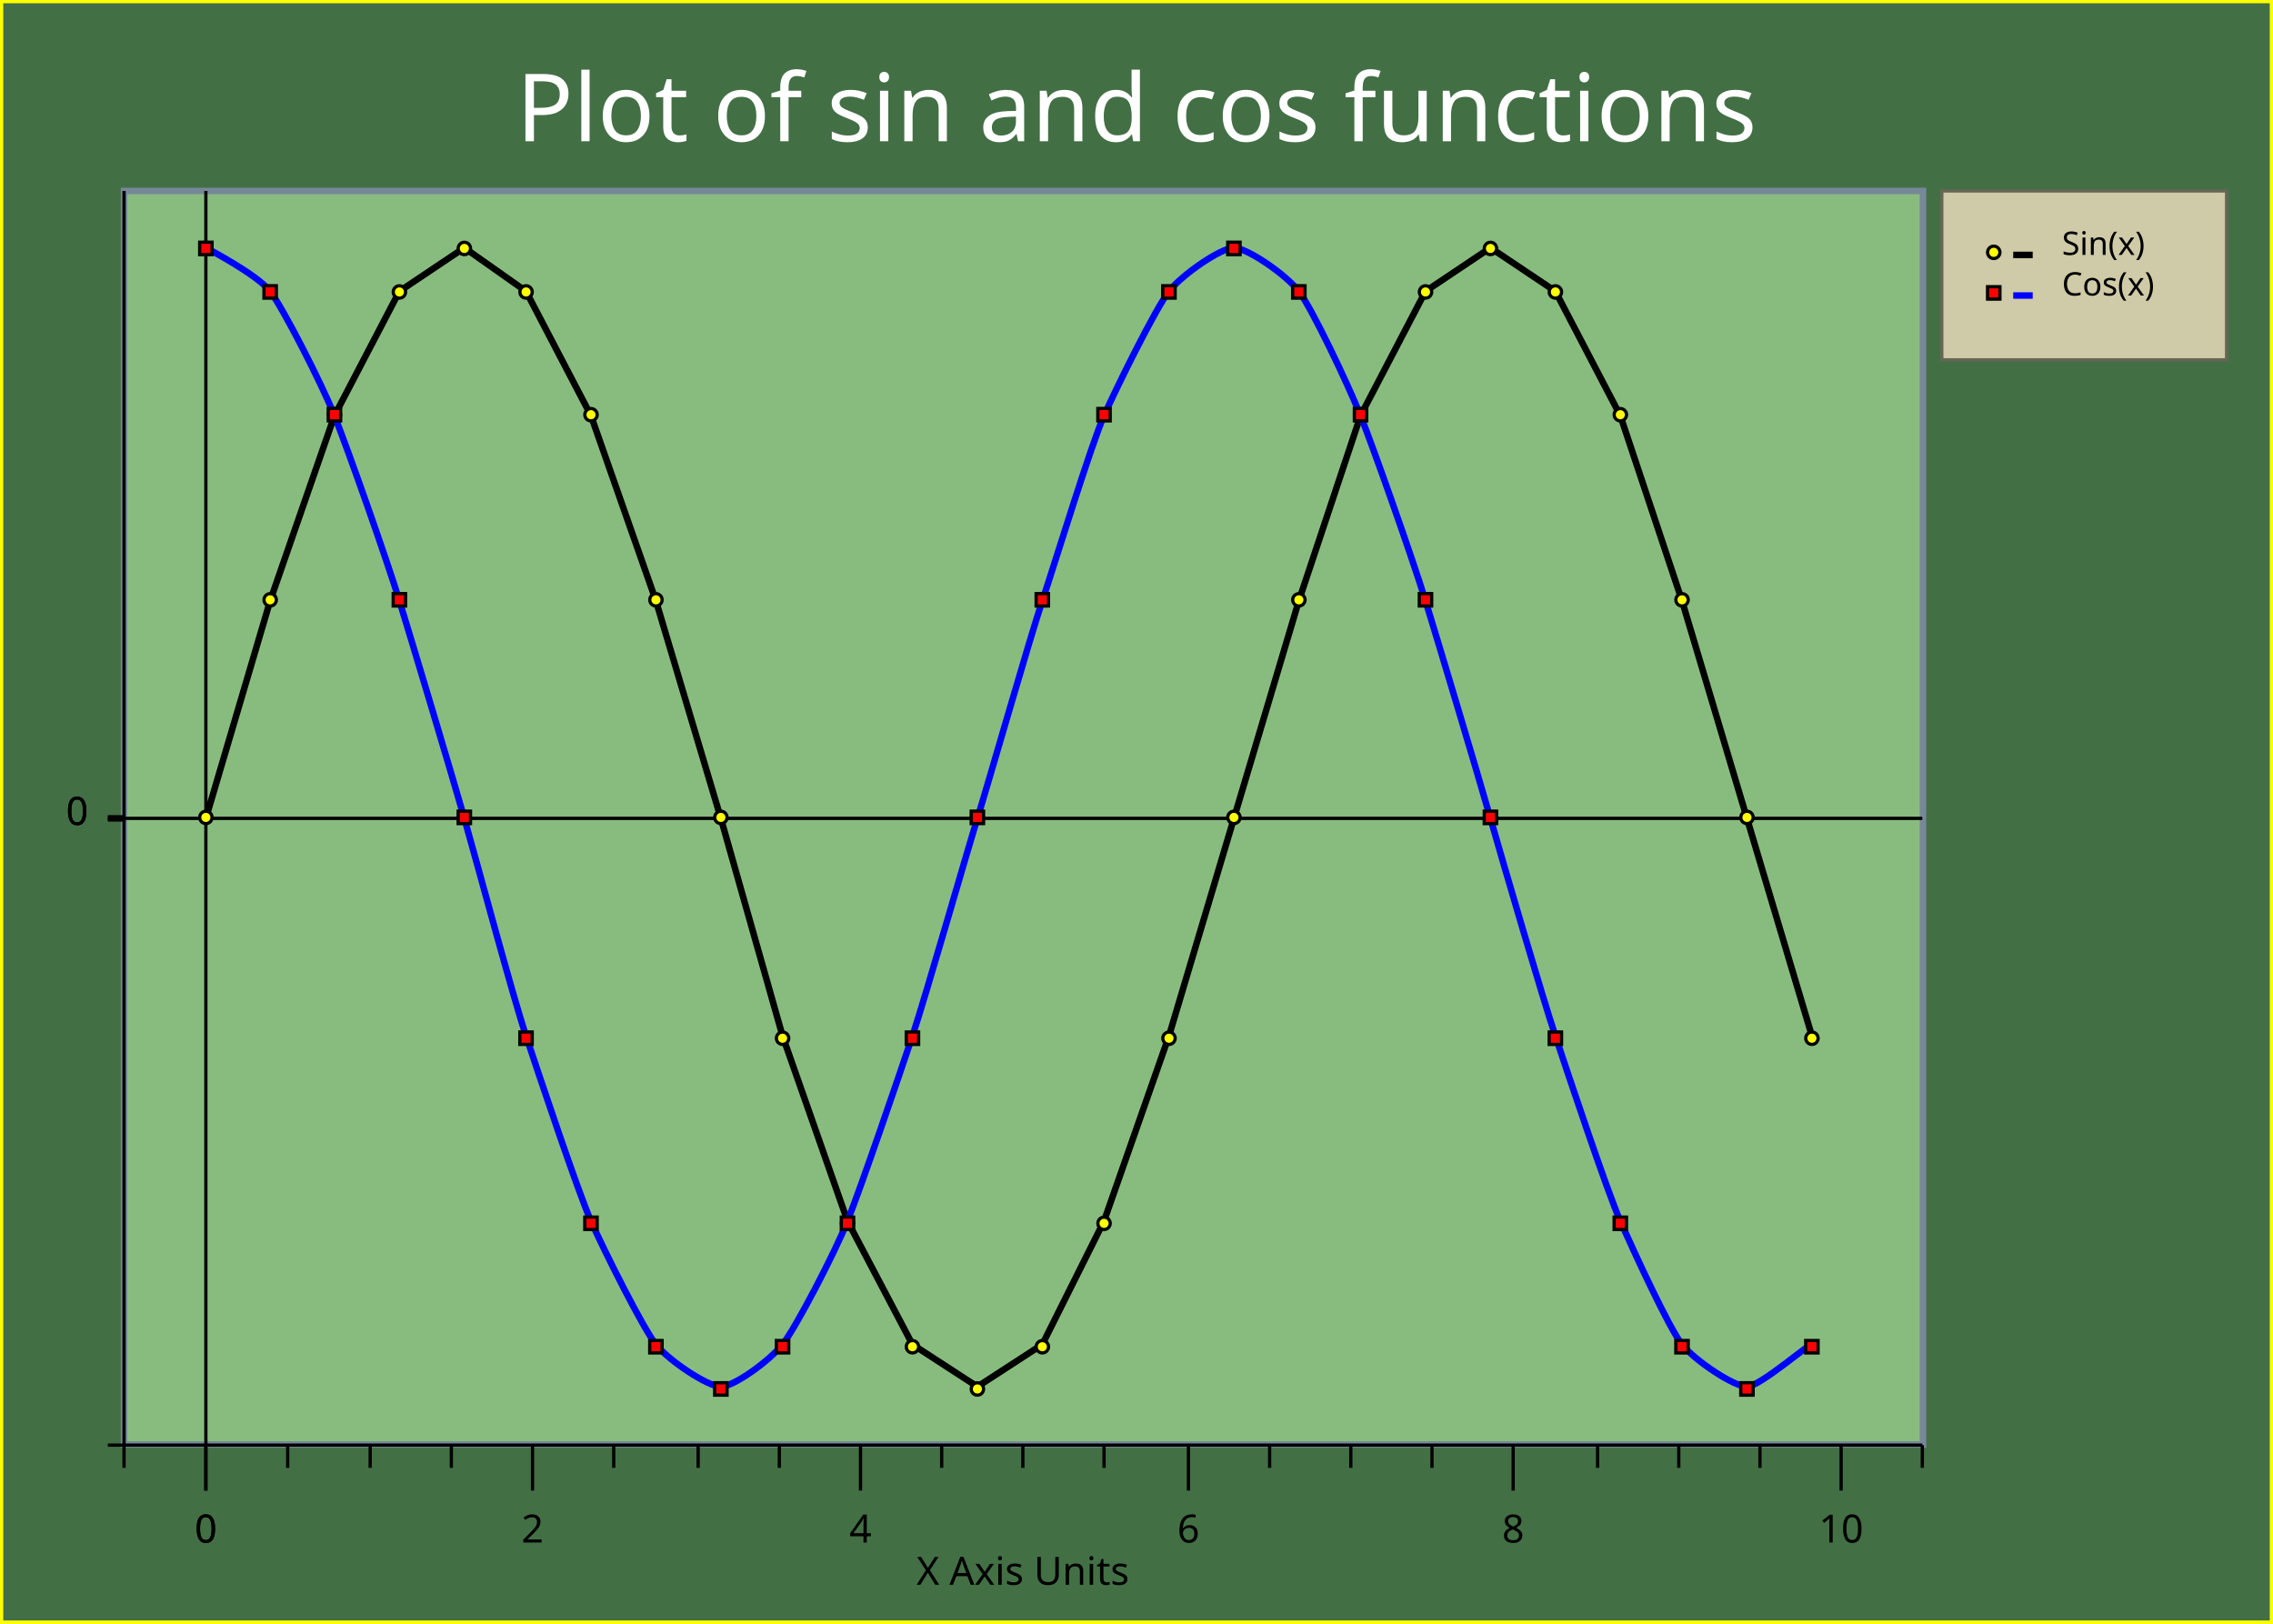
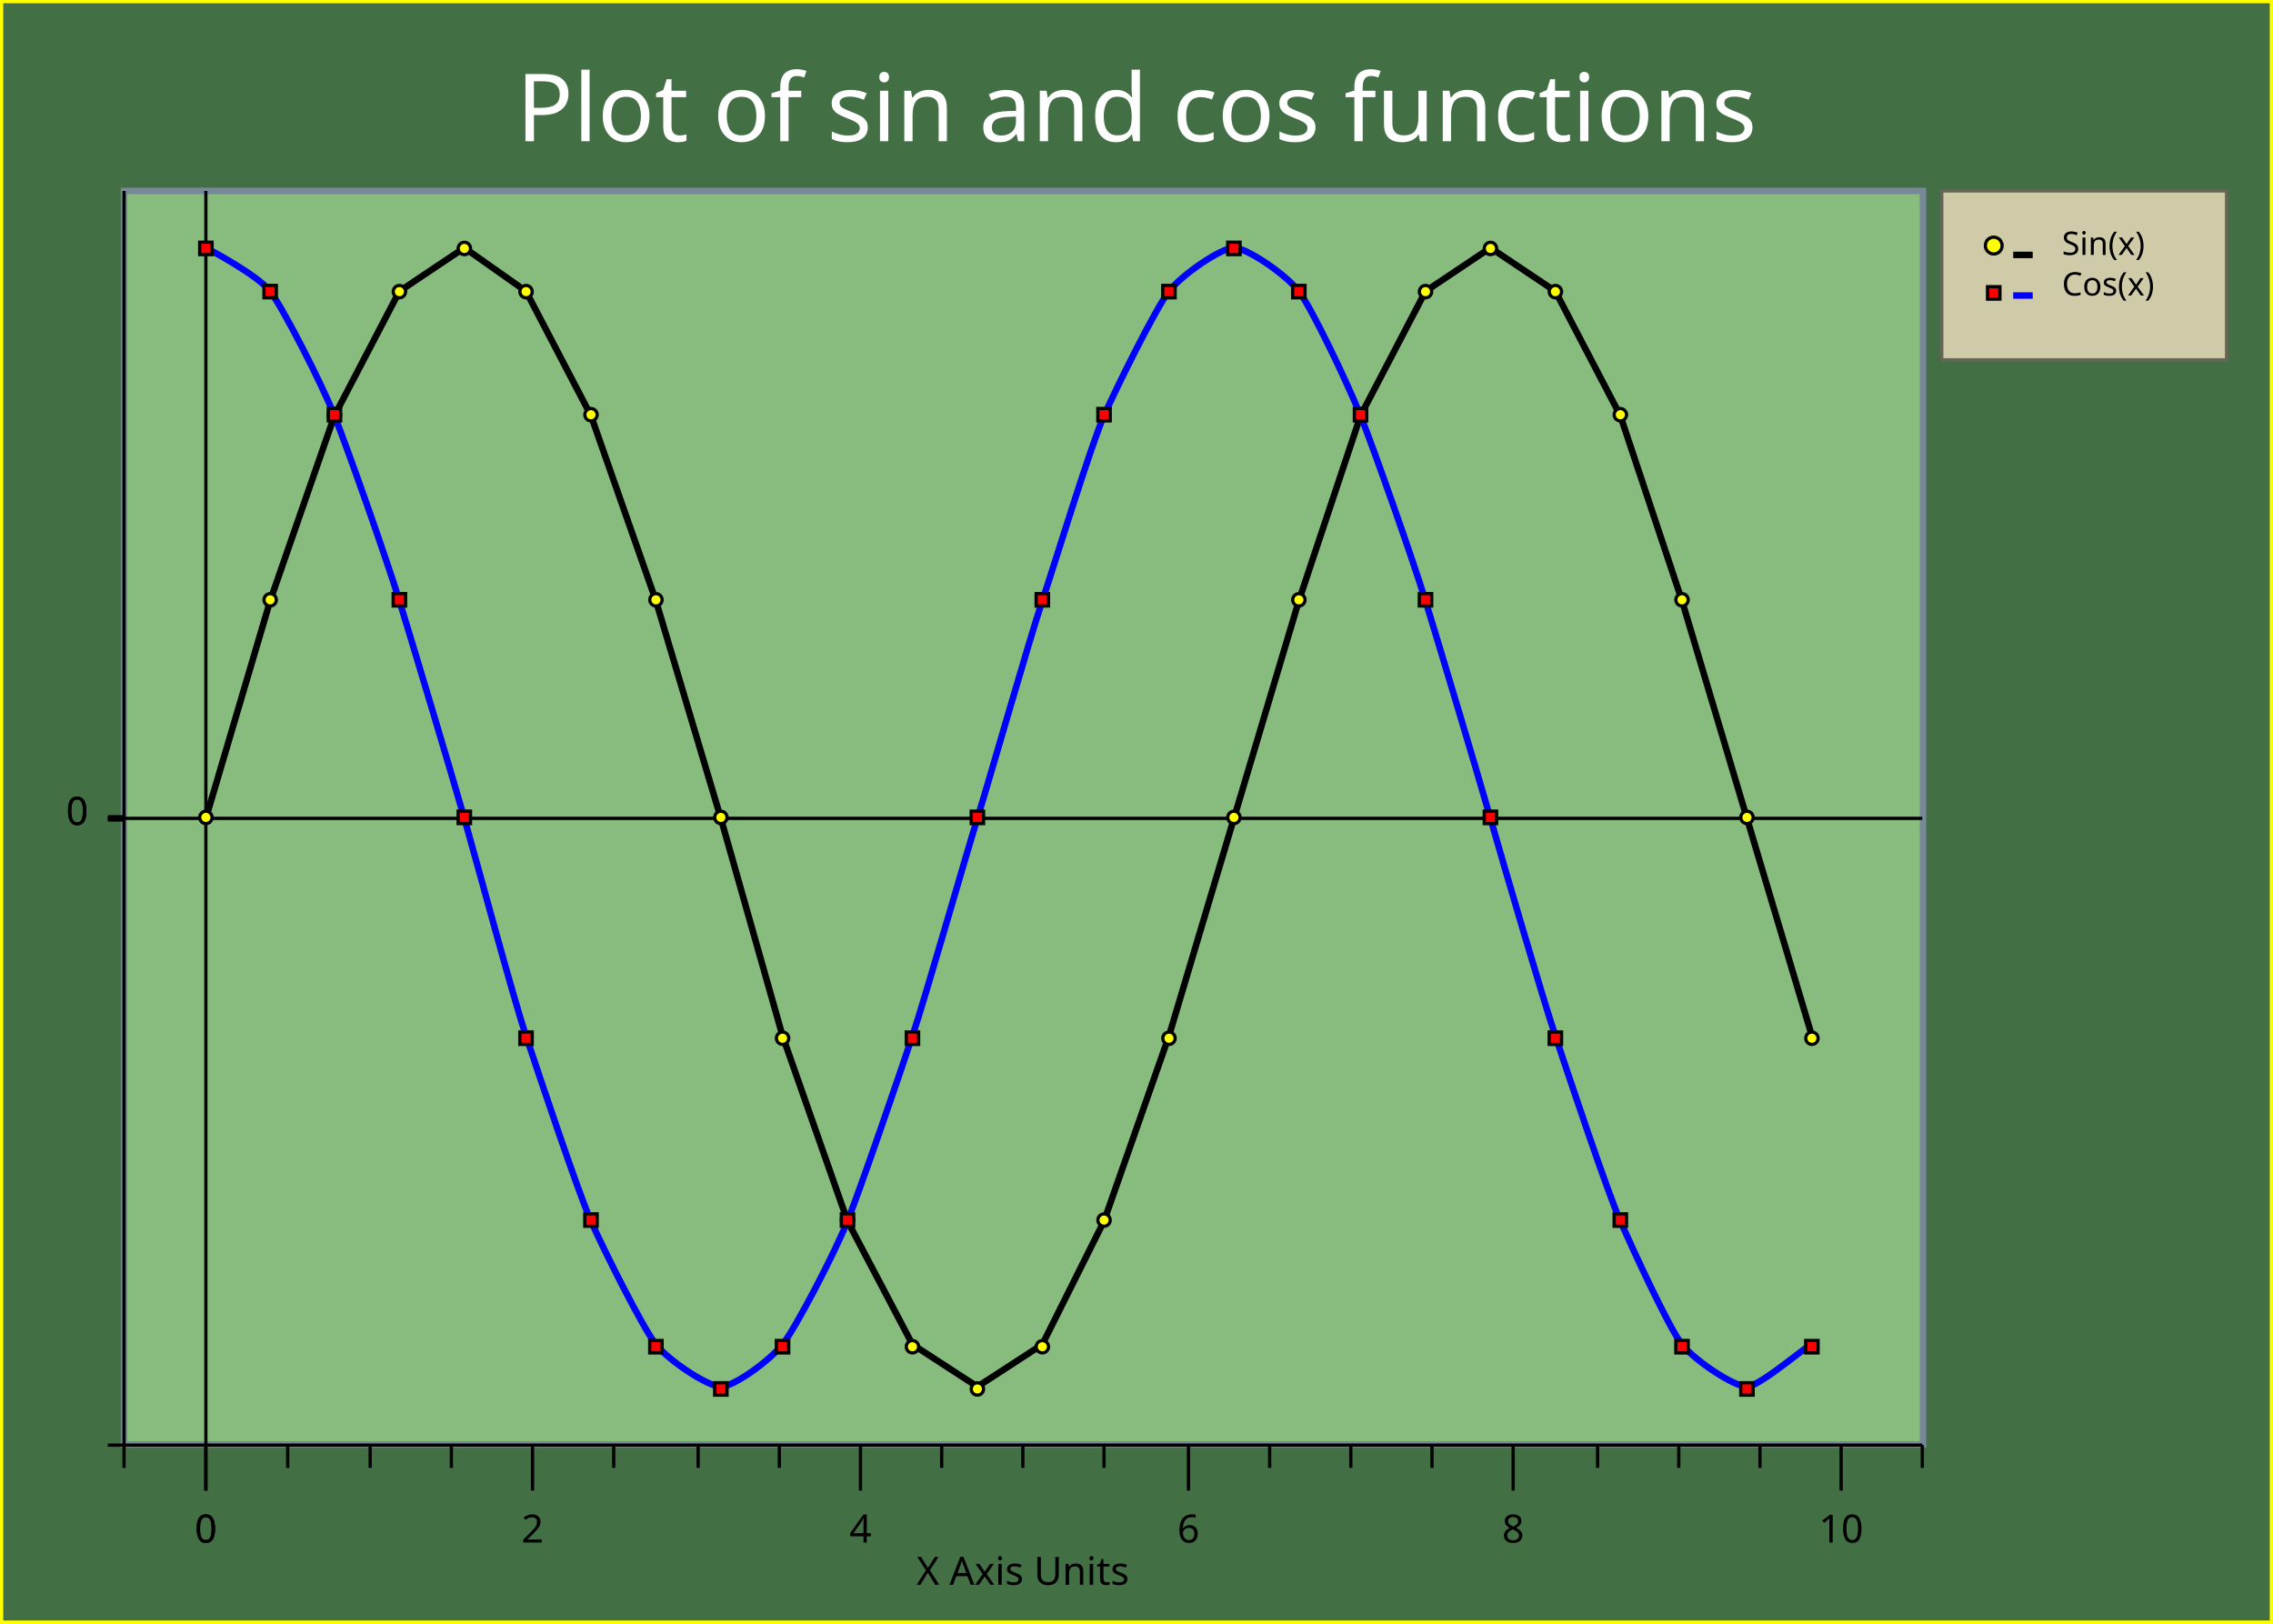
<svg xmlns="http://www.w3.org/2000/svg" width="700" height="500" version="1.1">
  <clipPath id="plot_window">
    <rect x="39.2" y="59.8" width="552" height="384" />
  </clipPath>
  <g id="imageBackground" stroke="rgb(255,255,0)" fill="rgb(67,111,69)" stroke-width="2">
    <rect x="0" y="0" width="700" height="500" />
  </g>
  <g id="plotBackground" stroke="rgb(119,136,153)" fill="rgb(136,188,126)" stroke-width="2">
    <rect x="38.2" y="58.8" width="554" height="386" />
  </g>
  <g id="yMinorGrid" stroke="rgb(200,220,255)" stroke-width="0.5">
</g>
  <g id="yMajorGrid" stroke="rgb(128,128,128)" stroke-width="1">
    <path d="M40.2,252 L590,252  M40.2,252 L590,252  " fill="none" />
  </g>
  <g id="xMinorGrid" stroke="rgb(200,220,255)" stroke-width="0.5">
</g>
  <g id="xMajorGrid" stroke="rgb(200,220,255)" stroke-width="1">
</g>
  <g id="yAxis" stroke="rgb(0,0,0)" stroke-width="1">
    <line x1="63.4" y1="58.8" x2="63.4" y2="459" />
    <line x1="38.2" y1="58.8" x2="38.2" y2="445" />
  </g>
  <g id="xAxis" stroke="rgb(0,0,0)" stroke-width="1">
    <line x1="33.2" y1="252" x2="592" y2="252" />
    <line x1="33.2" y1="445" x2="592" y2="445" />
  </g>
  <g id="yMinorTicks" stroke="rgb(0,0,0)" stroke-width="1">
    <path d="M36.2,252 L38.2,252  " fill="none" />
  </g>
  <g id="xMinorTicks" stroke="rgb(0,0,0)" stroke-width="1">
    <path d="M88.6,445 L88.6,452  M114,445 L114,452  M139,445 L139,452  M189,445 L189,452  M215,445 L215,452  M240,445 L240,452  M290,445 L290,452  M315,445 L315,452  M340,445 L340,452  M391,445 L391,452  M416,445 L416,452  M441,445 L441,452  M492,445 L492,452  M517,445 L517,452  M542,445 L542,452  M592,445 L592,452  M38.2,445 L38.2,452  " fill="none" />
  </g>
  <g id="yMajorTicks" stroke="rgb(0,0,0)" stroke-width="2">
    <path d="M33.2,252 L38.2,252  M33.2,252 L38.2,252  " fill="none" />
  </g>
  <g id="xMajorTicks" stroke="rgb(0,0,0)" stroke-width="1">
    <path d="M63.4,445 L63.4,459  M164,445 L164,459  M265,445 L265,459  M366,445 L366,459  M466,445 L466,459  M567,445 L567,459  M63.4,445 L63.4,459  " fill="none" />
  </g>
  <g id="xTicksValues" font-size="12" font-family="Lucida Sans Unicode" text-anchor="middle">
    <text x="63.4" y="475">0
	</text>
    <text x="164" y="475">2
	</text>
    <text x="265" y="475">4
	</text>
    <text x="366" y="475">6
	</text>
    <text x="466" y="475">8
	</text>
    <text x="567" y="475">10
	</text>
    <text x="63.4" y="475">0
	</text>
  </g>
  <g id="yTicksValues" font-size="12" font-family="Lucida Sans Unicode" text-anchor="end">
    <text x="27.2" y="254">0
	</text>
    <text x="27.2" y="254">0
	</text>
  </g>
  <g id="yLabel">
    <text x="14.9" y="252" text-anchor="middle" transform="rotate(-90 14.9 252)" font-size="14" font-family="Lucida Sans Unicode">
	</text>
  </g>
  <g id="xLabel">
    <text x="315" y="488" text-anchor="middle" font-size="12" font-family="Lucida Sans Unicode">X Axis Units
	</text>
  </g>
  <g id="plotLines" stroke-width="2">
    <g clip-path="url(#plot_window)" stroke="rgb(0,0,0)" stroke-width="2">
      <path d="M63.4,252 L63.4,252  L83.2,185  L103,128  L123,89.7  L143,76.3  L162,89.7  L182,128  L202,185  L222,252  L241,319  L261,376  L281,414  L301,427  L321,414  L340,376  L360,319  L380,252  L400,185  L419,128  L439,89.7  L459,76.3  L479,89.7  L499,128  L518,185  L538,252  L558,319  " fill="none" />
    </g>
    <g clip-path="url(#plot_window)" stroke="rgb(0,0,255)" stroke-width="2">
      <path d="M63.4,76.3 S79.2,84.5 83.2,89.7 S99,118 103,128 S119,172 123,185 S139,238 143,252 S158,307 162,319 S178,367 182,376 S198,409 202,414 S218,427 222,427 S237,419 241,414 S257,386 261,376 S277,331 281,319 S297,265 301,252 S317,197 321,185 S336,137 340,128 S356,94.8 360,89.7 S376,76.3 380,76.3 S396,84.5 400,89.7 S415,118 419,128 S435,172 439,185 S455,238 459,252 S475,307 479,319 S495,367 499,376 S514,409 518,414 S534,427 538,427 S558,413 558,414 " fill="none" />
    </g>
  </g>
  <g id="plotPoints" clip-path="url(#plot_window)">
-     <g stroke="rgb(0,0,0)" fill="rgb(255,255,0)">
-       <text x="63.4" y="253" text-anchor="middle" font-size="5" font-family="Lucida Sans Unicode">●
- 	</text>
-       <text x="83.2" y="186" text-anchor="middle" font-size="5" font-family="Lucida Sans Unicode">●
- 	</text>
-       <text x="103" y="129" text-anchor="middle" font-size="5" font-family="Lucida Sans Unicode">●
- 	</text>
-       <text x="123" y="91.2" text-anchor="middle" font-size="5" font-family="Lucida Sans Unicode">●
- 	</text>
-       <text x="143" y="77.8" text-anchor="middle" font-size="5" font-family="Lucida Sans Unicode">●
- 	</text>
-       <text x="162" y="91.2" text-anchor="middle" font-size="5" font-family="Lucida Sans Unicode">●
- 	</text>
-       <text x="182" y="129" text-anchor="middle" font-size="5" font-family="Lucida Sans Unicode">●
- 	</text>
-       <text x="202" y="186" text-anchor="middle" font-size="5" font-family="Lucida Sans Unicode">●
- 	</text>
-       <text x="222" y="253" text-anchor="middle" font-size="5" font-family="Lucida Sans Unicode">●
- 	</text>
-       <text x="241" y="321" text-anchor="middle" font-size="5" font-family="Lucida Sans Unicode">●
- 	</text>
-       <text x="261" y="378" text-anchor="middle" font-size="5" font-family="Lucida Sans Unicode">●
- 	</text>
-       <text x="281" y="416" text-anchor="middle" font-size="5" font-family="Lucida Sans Unicode">●
- 	</text>
-       <text x="301" y="429" text-anchor="middle" font-size="5" font-family="Lucida Sans Unicode">●
- 	</text>
-       <text x="321" y="416" text-anchor="middle" font-size="5" font-family="Lucida Sans Unicode">●
- 	</text>
-       <text x="340" y="378" text-anchor="middle" font-size="5" font-family="Lucida Sans Unicode">●
- 	</text>
-       <text x="360" y="321" text-anchor="middle" font-size="5" font-family="Lucida Sans Unicode">●
- 	</text>
-       <text x="380" y="253" text-anchor="middle" font-size="5" font-family="Lucida Sans Unicode">●
- 	</text>
-       <text x="400" y="186" text-anchor="middle" font-size="5" font-family="Lucida Sans Unicode">●
- 	</text>
-       <text x="419" y="129" text-anchor="middle" font-size="5" font-family="Lucida Sans Unicode">●
- 	</text>
-       <text x="439" y="91.2" text-anchor="middle" font-size="5" font-family="Lucida Sans Unicode">●
- 	</text>
-       <text x="459" y="77.8" text-anchor="middle" font-size="5" font-family="Lucida Sans Unicode">●
- 	</text>
-       <text x="479" y="91.2" text-anchor="middle" font-size="5" font-family="Lucida Sans Unicode">●
- 	</text>
-       <text x="499" y="129" text-anchor="middle" font-size="5" font-family="Lucida Sans Unicode">●
- 	</text>
-       <text x="518" y="186" text-anchor="middle" font-size="5" font-family="Lucida Sans Unicode">●
- 	</text>
-       <text x="538" y="253" text-anchor="middle" font-size="5" font-family="Lucida Sans Unicode">●
- 	</text>
-       <text x="558" y="321" text-anchor="middle" font-size="5" font-family="Lucida Sans Unicode">●
- 	</text>
-     </g>
-     <g stroke="rgb(0,0,0)" fill="rgb(255,0,0)">
+     <g stroke="rgb(0,0,0)" fill="rgb(255,255,0)" font-size="5" font-family="Lucida Sans Unicode" text-anchor="middle">
+       <text x="63.4" y="253" text-anchor="middle">●
+ 	</text>
+       <text x="83.2" y="186" text-anchor="middle">●
+ 	</text>
+       <text x="103" y="129" text-anchor="middle">●
+ 	</text>
+       <text x="123" y="91.1" text-anchor="middle">●
+ 	</text>
+       <text x="143" y="77.8" text-anchor="middle">●
+ 	</text>
+       <text x="162" y="91.1" text-anchor="middle">●
+ 	</text>
+       <text x="182" y="129" text-anchor="middle">●
+ 	</text>
+       <text x="202" y="186" text-anchor="middle">●
+ 	</text>
+       <text x="222" y="253" text-anchor="middle">●
+ 	</text>
+       <text x="241" y="321" text-anchor="middle">●
+ 	</text>
+       <text x="261" y="377" text-anchor="middle">●
+ 	</text>
+       <text x="281" y="416" text-anchor="middle">●
+ 	</text>
+       <text x="301" y="429" text-anchor="middle">●
+ 	</text>
+       <text x="321" y="416" text-anchor="middle">●
+ 	</text>
+       <text x="340" y="377" text-anchor="middle">●
+ 	</text>
+       <text x="360" y="321" text-anchor="middle">●
+ 	</text>
+       <text x="380" y="253" text-anchor="middle">●
+ 	</text>
+       <text x="400" y="186" text-anchor="middle">●
+ 	</text>
+       <text x="419" y="129" text-anchor="middle">●
+ 	</text>
+       <text x="439" y="91.1" text-anchor="middle">●
+ 	</text>
+       <text x="459" y="77.8" text-anchor="middle">●
+ 	</text>
+       <text x="479" y="91.1" text-anchor="middle">●
+ 	</text>
+       <text x="499" y="129" text-anchor="middle">●
+ 	</text>
+       <text x="518" y="186" text-anchor="middle">●
+ 	</text>
+       <text x="538" y="253" text-anchor="middle">●
+ 	</text>
+       <text x="558" y="321" text-anchor="middle">●
+ 	</text>
+     </g>
+     <g stroke="rgb(0,0,0)" fill="rgb(255,0,0)" font-size="5" font-family="Lucida Sans Unicode" text-anchor="middle">
      <text x="63.4" y="77.8" text-anchor="middle" font-size="5" font-family="Lucida Sans Unicode">■
	</text>
-       <text x="83.2" y="91.2" text-anchor="middle" font-size="5" font-family="Lucida Sans Unicode">■
+       <text x="83.2" y="91.1" text-anchor="middle" font-size="5" font-family="Lucida Sans Unicode">■
	</text>
      <text x="103" y="129" text-anchor="middle" font-size="5" font-family="Lucida Sans Unicode">■
	</text>
      <text x="123" y="186" text-anchor="middle" font-size="5" font-family="Lucida Sans Unicode">■
	</text>
      <text x="143" y="253" text-anchor="middle" font-size="5" font-family="Lucida Sans Unicode">■
	</text>
      <text x="162" y="321" text-anchor="middle" font-size="5" font-family="Lucida Sans Unicode">■
	</text>
-       <text x="182" y="378" text-anchor="middle" font-size="5" font-family="Lucida Sans Unicode">■
+       <text x="182" y="377" text-anchor="middle" font-size="5" font-family="Lucida Sans Unicode">■
	</text>
      <text x="202" y="416" text-anchor="middle" font-size="5" font-family="Lucida Sans Unicode">■
	</text>
      <text x="222" y="429" text-anchor="middle" font-size="5" font-family="Lucida Sans Unicode">■
	</text>
      <text x="241" y="416" text-anchor="middle" font-size="5" font-family="Lucida Sans Unicode">■
	</text>
-       <text x="261" y="378" text-anchor="middle" font-size="5" font-family="Lucida Sans Unicode">■
+       <text x="261" y="377" text-anchor="middle" font-size="5" font-family="Lucida Sans Unicode">■
	</text>
      <text x="281" y="321" text-anchor="middle" font-size="5" font-family="Lucida Sans Unicode">■
	</text>
      <text x="301" y="253" text-anchor="middle" font-size="5" font-family="Lucida Sans Unicode">■
	</text>
      <text x="321" y="186" text-anchor="middle" font-size="5" font-family="Lucida Sans Unicode">■
	</text>
      <text x="340" y="129" text-anchor="middle" font-size="5" font-family="Lucida Sans Unicode">■
	</text>
-       <text x="360" y="91.2" text-anchor="middle" font-size="5" font-family="Lucida Sans Unicode">■
+       <text x="360" y="91.1" text-anchor="middle" font-size="5" font-family="Lucida Sans Unicode">■
	</text>
      <text x="380" y="77.8" text-anchor="middle" font-size="5" font-family="Lucida Sans Unicode">■
	</text>
-       <text x="400" y="91.2" text-anchor="middle" font-size="5" font-family="Lucida Sans Unicode">■
+       <text x="400" y="91.1" text-anchor="middle" font-size="5" font-family="Lucida Sans Unicode">■
	</text>
      <text x="419" y="129" text-anchor="middle" font-size="5" font-family="Lucida Sans Unicode">■
	</text>
      <text x="439" y="186" text-anchor="middle" font-size="5" font-family="Lucida Sans Unicode">■
	</text>
      <text x="459" y="253" text-anchor="middle" font-size="5" font-family="Lucida Sans Unicode">■
	</text>
      <text x="479" y="321" text-anchor="middle" font-size="5" font-family="Lucida Sans Unicode">■
	</text>
-       <text x="499" y="378" text-anchor="middle" font-size="5" font-family="Lucida Sans Unicode">■
+       <text x="499" y="377" text-anchor="middle" font-size="5" font-family="Lucida Sans Unicode">■
	</text>
      <text x="518" y="416" text-anchor="middle" font-size="5" font-family="Lucida Sans Unicode">■
	</text>
      <text x="538" y="429" text-anchor="middle" font-size="5" font-family="Lucida Sans Unicode">■
	</text>
      <text x="558" y="416" text-anchor="middle" font-size="5" font-family="Lucida Sans Unicode">■
	</text>
    </g>
  </g>
  <g id="legendBackground" stroke="rgb(102,102,84)" fill="rgb(207,202,167)" stroke-width="1">
    <rect x="598" y="58.8" width="87.7" height="52" />
  </g>
  <g id="legendPoints">
    <g stroke="rgb(0,0,0)" fill="rgb(255,255,0)">
-       <text x="614" y="79" text-anchor="middle" font-size="5" font-family="Lucida Sans Unicode">●
+       <text x="614" y="79" text-anchor="middle">●
	</text>
    </g>
    <g stroke="rgb(0,0,0)" fill="rgb(255,0,0)">
      <text x="614" y="91.5" text-anchor="middle" font-size="5" font-family="Lucida Sans Unicode">■
	</text>
    </g>
  </g>
  <g id="legendLines">
    <g stroke="rgb(0,0,0)" stroke-width="2">
      <line x1="620" y1="78.5" x2="626" y2="78.5" />
    </g>
    <g stroke="rgb(0,0,255)" stroke-width="2">
      <line x1="620" y1="91" x2="626" y2="91" />
    </g>
  </g>
  <g id="legendText">
    <text x="635" y="78.5" font-size="10" font-family="Lucida Sans Unicode" font-weight="normal" textLength="37.2">Sin(x)
	</text>
    <text x="635" y="91" font-size="10" font-family="Lucida Sans Unicode" font-weight="normal" textLength="37.2">Cos(x)
	</text>
  </g>
  <g id="title" fill="rgb(255,255,255)">
    <text x="350" y="43.5" text-anchor="middle" font-size="29" font-family="Lucida Sans Unicode" font-weight="normal">Plot of sin and cos functions
	</text>
  </g>
  <g id="plotXValues">
</g>
  <g id="plotYValues">
</g>
</svg>
